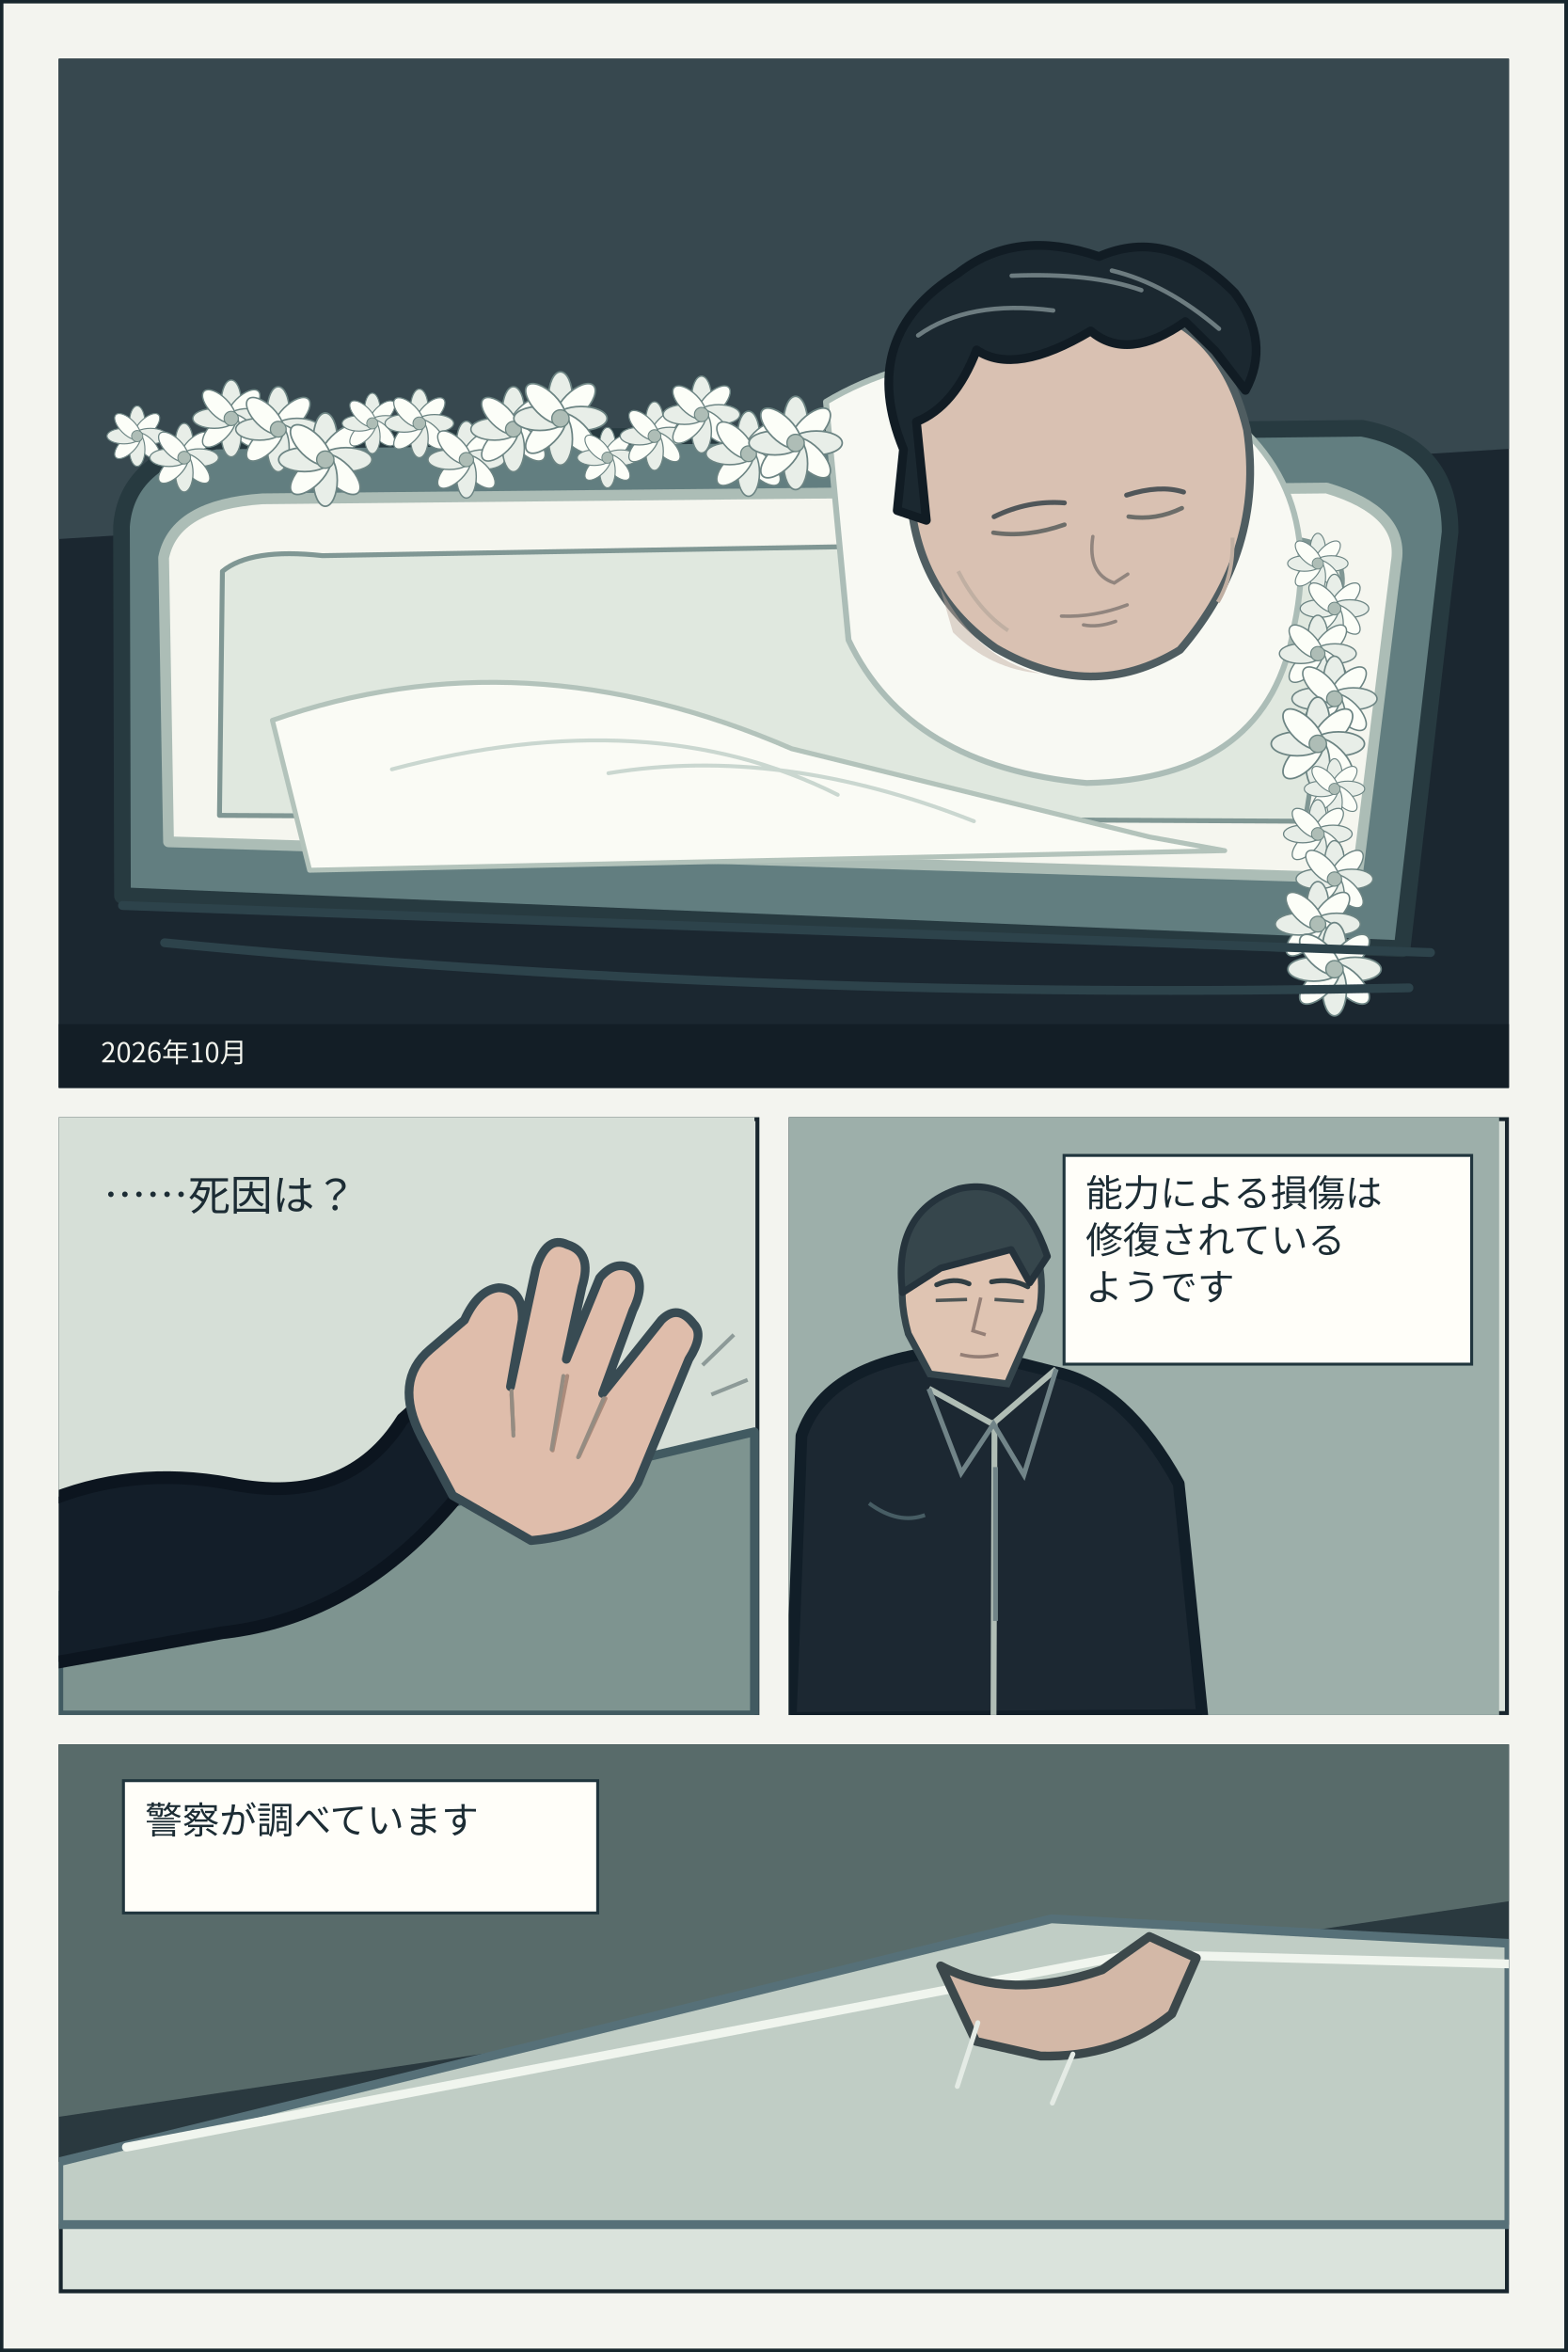
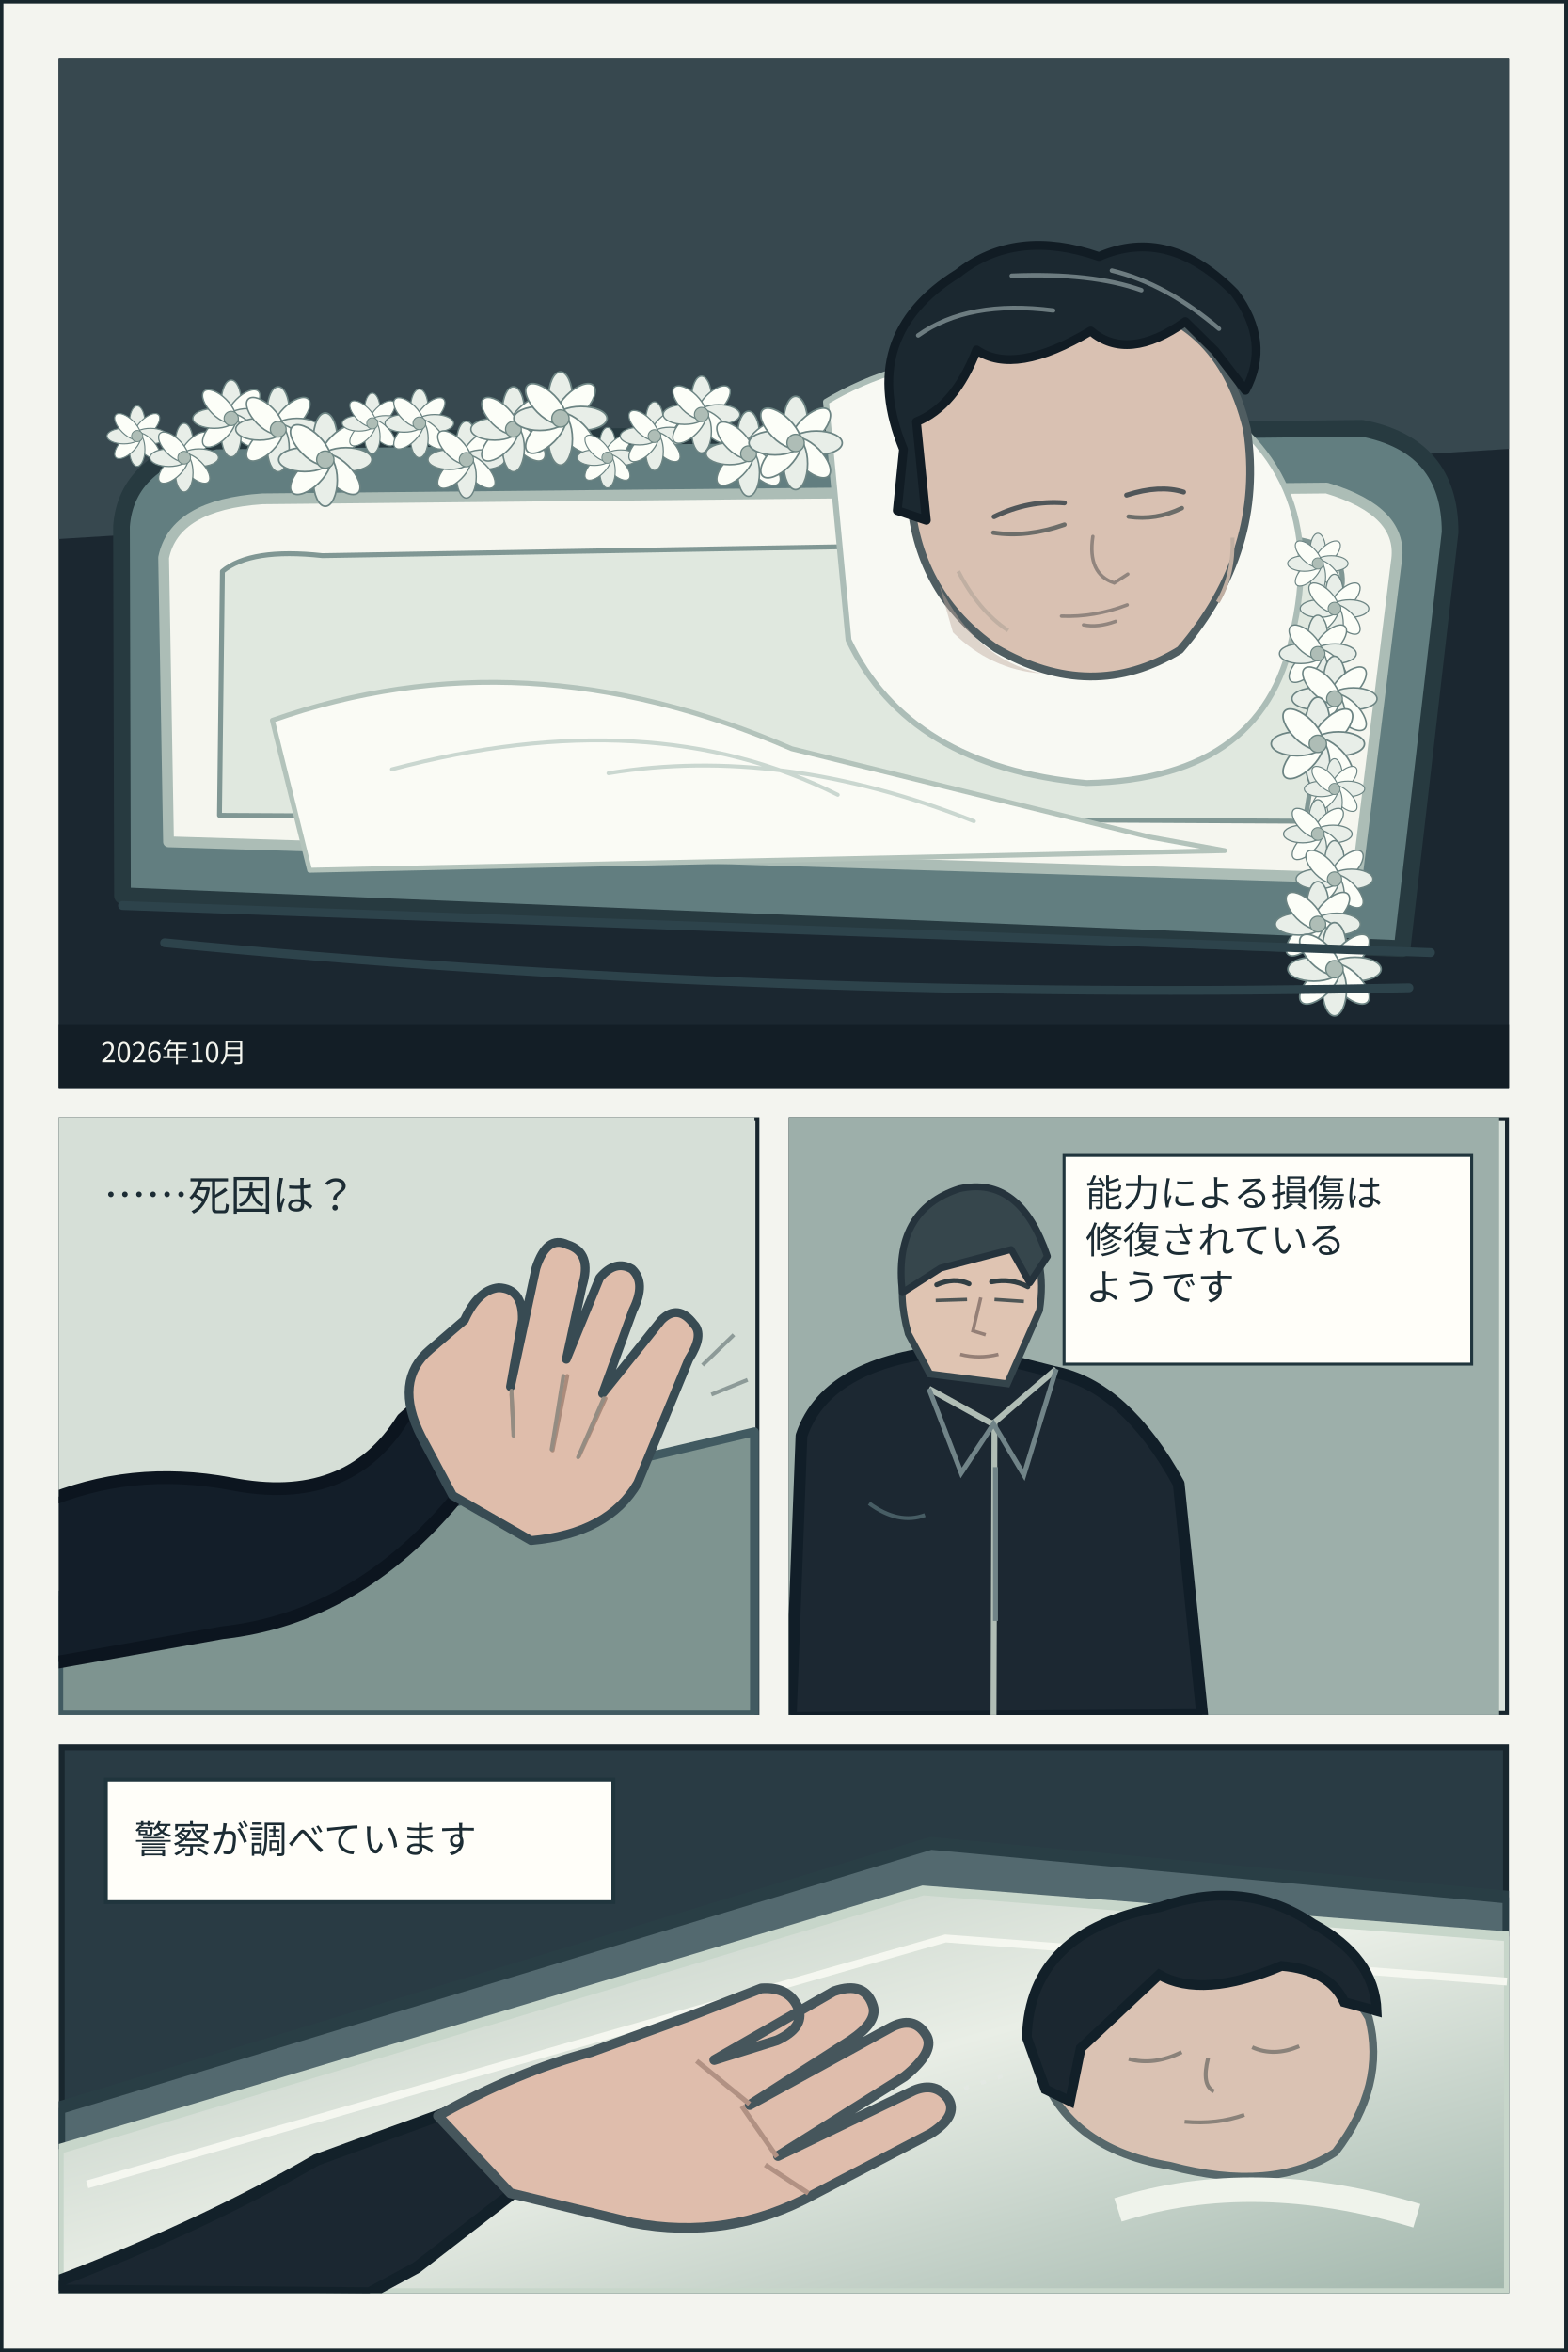
<svg xmlns="http://www.w3.org/2000/svg" width="1600" height="2400" viewBox="0 0 1600 2400">
  <rect x="0" y="0" width="1600" height="2400" fill="#f3f4ef" stroke="#17262d" stroke-width="7" />
  <g id="panel-01-coffin-and-sakaki">
    <svg x="60" y="60" width="1480" height="1050" viewBox="0 0 1480 1050">
      <rect x="0" y="0" width="1480" height="1050" fill="#dae3dc" stroke="#18262e" stroke-width="8" />
      <rect x="0" y="0" width="1480" height="1050" fill="#1b2730" stroke="none" stroke-width="0" />
      <path d="M0 0H1480V398L0 490Z" fill="#37484f" stroke="none" stroke-width="0" stroke-linecap="round" stroke-linejoin="round" />
      <path d="M65 854L64 477Q69 409 160 390L1330 377Q1420 394 1420 483L1371 908Z" fill="#627e80" stroke="#273a40" stroke-width="17" stroke-linecap="round" stroke-linejoin="round" />
      <path d="M112 799L107 509Q118 455 208 449L1294 438Q1374 462 1365 514L1325 836Z" fill="#f5f6ef" stroke="#acbdb6" stroke-width="11" stroke-linecap="round" stroke-linejoin="round" />
      <path d="M164 772L167 523Q196 499 269 507L1262 490Q1312 497 1310 535L1272 778Z" fill="#e0e8df" stroke="#809794" stroke-width="5" stroke-linecap="round" stroke-linejoin="round" />
      <path d="M218 675Q474 585 748 704L1113 794L1190 808L256 828Z" fill="#fafbf5" stroke="#b3c3bb" stroke-width="5" stroke-linecap="round" stroke-linejoin="round" />
      <path d="M340 725Q604 655 795 751M561 729Q737 700 934 778" fill="none" stroke="#cad7d0" stroke-width="4" stroke-linecap="round" stroke-linejoin="round" />
      <path d="M783 350Q924 266 1139 331Q1297 408 1261 578Q1236 735 1049 739Q867 722 806 593Z" fill="#f8f9f3" stroke="#acbdb7" stroke-width="6" stroke-linecap="round" stroke-linejoin="round" />
      <g transform="translate(1042 457) rotate(-8)">
        <path d="M-148-143Q-79-227 43-206Q167-187 180-54Q181 71 81 159Q-16 201-105 131Q-175 66-170-30Z" fill="#d9c1b2" stroke="#4f5d61" stroke-width="8" stroke-linejoin="round" />
        <path d="M-153 60Q-127 139-63 163Q-113 152-146 109Z" fill="#bea89e" opacity=".45" />
        <path d="M-170-83Q-201-204-90-253Q-25-291 55-250Q130-271 187-194Q217-139 184-94L159-138L133-172Q69-139 36-176Q-47-141-82-173Q-112-119-153-109L-157-8L-185-22Z" fill="#1b2830" stroke="#111c24" stroke-width="9" stroke-linejoin="round" />
        <path d="M-139-196Q-83-225 1-202M-36-243Q45-235 93-210M66-234Q119-213 166-160" fill="none" stroke="#6d7c80" stroke-width="4.5" stroke-linecap="round" />
        <path d="M-91 14Q-58 24-18 16M48 17Q75 25 103 16" fill="none" stroke="#6c6d69" stroke-width="4.5" stroke-linecap="round" />
        <path d="M-88-2Q-51-14-15-6M49-5Q84-11 107 0" fill="none" stroke="#505659" stroke-width="5" stroke-linecap="round" />
        <path d="M9 32Q-2 69 24 82L39 75M-34 108Q-1 114 34 106M-13 120Q1 125 20 121" fill="none" stroke="#91857e" stroke-width="3.5" stroke-linecap="round" />
        <path d="M-132 48Q-117 91-90 115M126 116Q146 91 150 53" stroke="#c0afa2" stroke-width="4" fill="none" />
      </g>
      <g transform="translate(80 385) scale(0.44)">
        <ellipse cx="0" cy="-31" rx="18" ry="39" transform="rotate(0)" fill="#e8eee8" stroke="#6c8483" stroke-width="2.5" />
        <ellipse cx="0" cy="-31" rx="18" ry="39" transform="rotate(45)" fill="#fcfef8" stroke="#6c8483" stroke-width="2.5" />
        <ellipse cx="0" cy="-31" rx="18" ry="39" transform="rotate(90)" fill="#e8eee8" stroke="#6c8483" stroke-width="2.5" />
        <ellipse cx="0" cy="-31" rx="18" ry="39" transform="rotate(135)" fill="#fcfef8" stroke="#6c8483" stroke-width="2.5" />
        <ellipse cx="0" cy="-31" rx="18" ry="39" transform="rotate(180)" fill="#e8eee8" stroke="#6c8483" stroke-width="2.5" />
        <ellipse cx="0" cy="-31" rx="18" ry="39" transform="rotate(225)" fill="#fcfef8" stroke="#6c8483" stroke-width="2.5" />
        <ellipse cx="0" cy="-31" rx="18" ry="39" transform="rotate(270)" fill="#e8eee8" stroke="#6c8483" stroke-width="2.5" />
        <ellipse cx="0" cy="-31" rx="18" ry="39" transform="rotate(315)" fill="#fcfef8" stroke="#6c8483" stroke-width="2.5" />
        <circle r="13" fill="#aebdb6" stroke="#6c8582" stroke-width="2" />
      </g>
      <g transform="translate(128 407) scale(0.50)">
        <ellipse cx="0" cy="-31" rx="18" ry="39" transform="rotate(0)" fill="#e8eee8" stroke="#6c8483" stroke-width="2.5" />
        <ellipse cx="0" cy="-31" rx="18" ry="39" transform="rotate(45)" fill="#fcfef8" stroke="#6c8483" stroke-width="2.5" />
        <ellipse cx="0" cy="-31" rx="18" ry="39" transform="rotate(90)" fill="#e8eee8" stroke="#6c8483" stroke-width="2.5" />
        <ellipse cx="0" cy="-31" rx="18" ry="39" transform="rotate(135)" fill="#fcfef8" stroke="#6c8483" stroke-width="2.5" />
        <ellipse cx="0" cy="-31" rx="18" ry="39" transform="rotate(180)" fill="#e8eee8" stroke="#6c8483" stroke-width="2.5" />
        <ellipse cx="0" cy="-31" rx="18" ry="39" transform="rotate(225)" fill="#fcfef8" stroke="#6c8483" stroke-width="2.5" />
        <ellipse cx="0" cy="-31" rx="18" ry="39" transform="rotate(270)" fill="#e8eee8" stroke="#6c8483" stroke-width="2.5" />
        <ellipse cx="0" cy="-31" rx="18" ry="39" transform="rotate(315)" fill="#fcfef8" stroke="#6c8483" stroke-width="2.5" />
        <circle r="13" fill="#aebdb6" stroke="#6c8582" stroke-width="2" />
      </g>
      <g transform="translate(176 367) scale(0.56)">
        <ellipse cx="0" cy="-31" rx="18" ry="39" transform="rotate(0)" fill="#e8eee8" stroke="#6c8483" stroke-width="2.5" />
        <ellipse cx="0" cy="-31" rx="18" ry="39" transform="rotate(45)" fill="#fcfef8" stroke="#6c8483" stroke-width="2.5" />
        <ellipse cx="0" cy="-31" rx="18" ry="39" transform="rotate(90)" fill="#e8eee8" stroke="#6c8483" stroke-width="2.5" />
        <ellipse cx="0" cy="-31" rx="18" ry="39" transform="rotate(135)" fill="#fcfef8" stroke="#6c8483" stroke-width="2.5" />
        <ellipse cx="0" cy="-31" rx="18" ry="39" transform="rotate(180)" fill="#e8eee8" stroke="#6c8483" stroke-width="2.5" />
        <ellipse cx="0" cy="-31" rx="18" ry="39" transform="rotate(225)" fill="#fcfef8" stroke="#6c8483" stroke-width="2.5" />
        <ellipse cx="0" cy="-31" rx="18" ry="39" transform="rotate(270)" fill="#e8eee8" stroke="#6c8483" stroke-width="2.5" />
        <ellipse cx="0" cy="-31" rx="18" ry="39" transform="rotate(315)" fill="#fcfef8" stroke="#6c8483" stroke-width="2.5" />
        <circle r="13" fill="#aebdb6" stroke="#6c8582" stroke-width="2" />
      </g>
      <g transform="translate(224 378) scale(0.62)">
        <ellipse cx="0" cy="-31" rx="18" ry="39" transform="rotate(0)" fill="#e8eee8" stroke="#6c8483" stroke-width="2.5" />
        <ellipse cx="0" cy="-31" rx="18" ry="39" transform="rotate(45)" fill="#fcfef8" stroke="#6c8483" stroke-width="2.5" />
        <ellipse cx="0" cy="-31" rx="18" ry="39" transform="rotate(90)" fill="#e8eee8" stroke="#6c8483" stroke-width="2.5" />
        <ellipse cx="0" cy="-31" rx="18" ry="39" transform="rotate(135)" fill="#fcfef8" stroke="#6c8483" stroke-width="2.5" />
        <ellipse cx="0" cy="-31" rx="18" ry="39" transform="rotate(180)" fill="#e8eee8" stroke="#6c8483" stroke-width="2.5" />
        <ellipse cx="0" cy="-31" rx="18" ry="39" transform="rotate(225)" fill="#fcfef8" stroke="#6c8483" stroke-width="2.5" />
        <ellipse cx="0" cy="-31" rx="18" ry="39" transform="rotate(270)" fill="#e8eee8" stroke="#6c8483" stroke-width="2.5" />
        <ellipse cx="0" cy="-31" rx="18" ry="39" transform="rotate(315)" fill="#fcfef8" stroke="#6c8483" stroke-width="2.5" />
        <circle r="13" fill="#aebdb6" stroke="#6c8582" stroke-width="2" />
      </g>
      <g transform="translate(272 409) scale(0.68)">
        <ellipse cx="0" cy="-31" rx="18" ry="39" transform="rotate(0)" fill="#e8eee8" stroke="#6c8483" stroke-width="2.5" />
        <ellipse cx="0" cy="-31" rx="18" ry="39" transform="rotate(45)" fill="#fcfef8" stroke="#6c8483" stroke-width="2.5" />
        <ellipse cx="0" cy="-31" rx="18" ry="39" transform="rotate(90)" fill="#e8eee8" stroke="#6c8483" stroke-width="2.5" />
        <ellipse cx="0" cy="-31" rx="18" ry="39" transform="rotate(135)" fill="#fcfef8" stroke="#6c8483" stroke-width="2.5" />
        <ellipse cx="0" cy="-31" rx="18" ry="39" transform="rotate(180)" fill="#e8eee8" stroke="#6c8483" stroke-width="2.5" />
        <ellipse cx="0" cy="-31" rx="18" ry="39" transform="rotate(225)" fill="#fcfef8" stroke="#6c8483" stroke-width="2.5" />
        <ellipse cx="0" cy="-31" rx="18" ry="39" transform="rotate(270)" fill="#e8eee8" stroke="#6c8483" stroke-width="2.5" />
        <ellipse cx="0" cy="-31" rx="18" ry="39" transform="rotate(315)" fill="#fcfef8" stroke="#6c8483" stroke-width="2.5" />
        <circle r="13" fill="#aebdb6" stroke="#6c8582" stroke-width="2" />
      </g>
      <g transform="translate(320 372) scale(0.44)">
        <ellipse cx="0" cy="-31" rx="18" ry="39" transform="rotate(0)" fill="#e8eee8" stroke="#6c8483" stroke-width="2.5" />
        <ellipse cx="0" cy="-31" rx="18" ry="39" transform="rotate(45)" fill="#fcfef8" stroke="#6c8483" stroke-width="2.5" />
        <ellipse cx="0" cy="-31" rx="18" ry="39" transform="rotate(90)" fill="#e8eee8" stroke="#6c8483" stroke-width="2.5" />
        <ellipse cx="0" cy="-31" rx="18" ry="39" transform="rotate(135)" fill="#fcfef8" stroke="#6c8483" stroke-width="2.5" />
        <ellipse cx="0" cy="-31" rx="18" ry="39" transform="rotate(180)" fill="#e8eee8" stroke="#6c8483" stroke-width="2.5" />
        <ellipse cx="0" cy="-31" rx="18" ry="39" transform="rotate(225)" fill="#fcfef8" stroke="#6c8483" stroke-width="2.5" />
        <ellipse cx="0" cy="-31" rx="18" ry="39" transform="rotate(270)" fill="#e8eee8" stroke="#6c8483" stroke-width="2.5" />
        <ellipse cx="0" cy="-31" rx="18" ry="39" transform="rotate(315)" fill="#fcfef8" stroke="#6c8483" stroke-width="2.5" />
        <circle r="13" fill="#aebdb6" stroke="#6c8582" stroke-width="2" />
      </g>
      <g transform="translate(368 372) scale(0.50)">
        <ellipse cx="0" cy="-31" rx="18" ry="39" transform="rotate(0)" fill="#e8eee8" stroke="#6c8483" stroke-width="2.5" />
        <ellipse cx="0" cy="-31" rx="18" ry="39" transform="rotate(45)" fill="#fcfef8" stroke="#6c8483" stroke-width="2.5" />
        <ellipse cx="0" cy="-31" rx="18" ry="39" transform="rotate(90)" fill="#e8eee8" stroke="#6c8483" stroke-width="2.5" />
        <ellipse cx="0" cy="-31" rx="18" ry="39" transform="rotate(135)" fill="#fcfef8" stroke="#6c8483" stroke-width="2.5" />
        <ellipse cx="0" cy="-31" rx="18" ry="39" transform="rotate(180)" fill="#e8eee8" stroke="#6c8483" stroke-width="2.5" />
        <ellipse cx="0" cy="-31" rx="18" ry="39" transform="rotate(225)" fill="#fcfef8" stroke="#6c8483" stroke-width="2.5" />
        <ellipse cx="0" cy="-31" rx="18" ry="39" transform="rotate(270)" fill="#e8eee8" stroke="#6c8483" stroke-width="2.5" />
        <ellipse cx="0" cy="-31" rx="18" ry="39" transform="rotate(315)" fill="#fcfef8" stroke="#6c8483" stroke-width="2.5" />
        <circle r="13" fill="#aebdb6" stroke="#6c8582" stroke-width="2" />
      </g>
      <g transform="translate(416 409) scale(0.56)">
        <ellipse cx="0" cy="-31" rx="18" ry="39" transform="rotate(0)" fill="#e8eee8" stroke="#6c8483" stroke-width="2.5" />
        <ellipse cx="0" cy="-31" rx="18" ry="39" transform="rotate(45)" fill="#fcfef8" stroke="#6c8483" stroke-width="2.5" />
        <ellipse cx="0" cy="-31" rx="18" ry="39" transform="rotate(90)" fill="#e8eee8" stroke="#6c8483" stroke-width="2.5" />
        <ellipse cx="0" cy="-31" rx="18" ry="39" transform="rotate(135)" fill="#fcfef8" stroke="#6c8483" stroke-width="2.5" />
        <ellipse cx="0" cy="-31" rx="18" ry="39" transform="rotate(180)" fill="#e8eee8" stroke="#6c8483" stroke-width="2.5" />
        <ellipse cx="0" cy="-31" rx="18" ry="39" transform="rotate(225)" fill="#fcfef8" stroke="#6c8483" stroke-width="2.5" />
        <ellipse cx="0" cy="-31" rx="18" ry="39" transform="rotate(270)" fill="#e8eee8" stroke="#6c8483" stroke-width="2.5" />
        <ellipse cx="0" cy="-31" rx="18" ry="39" transform="rotate(315)" fill="#fcfef8" stroke="#6c8483" stroke-width="2.5" />
        <circle r="13" fill="#aebdb6" stroke="#6c8582" stroke-width="2" />
      </g>
      <g transform="translate(464 378) scale(0.62)">
        <ellipse cx="0" cy="-31" rx="18" ry="39" transform="rotate(0)" fill="#e8eee8" stroke="#6c8483" stroke-width="2.5" />
        <ellipse cx="0" cy="-31" rx="18" ry="39" transform="rotate(45)" fill="#fcfef8" stroke="#6c8483" stroke-width="2.5" />
        <ellipse cx="0" cy="-31" rx="18" ry="39" transform="rotate(90)" fill="#e8eee8" stroke="#6c8483" stroke-width="2.5" />
        <ellipse cx="0" cy="-31" rx="18" ry="39" transform="rotate(135)" fill="#fcfef8" stroke="#6c8483" stroke-width="2.5" />
        <ellipse cx="0" cy="-31" rx="18" ry="39" transform="rotate(180)" fill="#e8eee8" stroke="#6c8483" stroke-width="2.5" />
        <ellipse cx="0" cy="-31" rx="18" ry="39" transform="rotate(225)" fill="#fcfef8" stroke="#6c8483" stroke-width="2.5" />
        <ellipse cx="0" cy="-31" rx="18" ry="39" transform="rotate(270)" fill="#e8eee8" stroke="#6c8483" stroke-width="2.5" />
        <ellipse cx="0" cy="-31" rx="18" ry="39" transform="rotate(315)" fill="#fcfef8" stroke="#6c8483" stroke-width="2.5" />
        <circle r="13" fill="#aebdb6" stroke="#6c8582" stroke-width="2" />
      </g>
      <g transform="translate(512 367) scale(0.68)">
        <ellipse cx="0" cy="-31" rx="18" ry="39" transform="rotate(0)" fill="#e8eee8" stroke="#6c8483" stroke-width="2.5" />
        <ellipse cx="0" cy="-31" rx="18" ry="39" transform="rotate(45)" fill="#fcfef8" stroke="#6c8483" stroke-width="2.5" />
        <ellipse cx="0" cy="-31" rx="18" ry="39" transform="rotate(90)" fill="#e8eee8" stroke="#6c8483" stroke-width="2.5" />
        <ellipse cx="0" cy="-31" rx="18" ry="39" transform="rotate(135)" fill="#fcfef8" stroke="#6c8483" stroke-width="2.5" />
        <ellipse cx="0" cy="-31" rx="18" ry="39" transform="rotate(180)" fill="#e8eee8" stroke="#6c8483" stroke-width="2.5" />
        <ellipse cx="0" cy="-31" rx="18" ry="39" transform="rotate(225)" fill="#fcfef8" stroke="#6c8483" stroke-width="2.5" />
        <ellipse cx="0" cy="-31" rx="18" ry="39" transform="rotate(270)" fill="#e8eee8" stroke="#6c8483" stroke-width="2.5" />
        <ellipse cx="0" cy="-31" rx="18" ry="39" transform="rotate(315)" fill="#fcfef8" stroke="#6c8483" stroke-width="2.5" />
        <circle r="13" fill="#aebdb6" stroke="#6c8582" stroke-width="2" />
      </g>
      <g transform="translate(560 407) scale(0.44)">
        <ellipse cx="0" cy="-31" rx="18" ry="39" transform="rotate(0)" fill="#e8eee8" stroke="#6c8483" stroke-width="2.5" />
        <ellipse cx="0" cy="-31" rx="18" ry="39" transform="rotate(45)" fill="#fcfef8" stroke="#6c8483" stroke-width="2.5" />
        <ellipse cx="0" cy="-31" rx="18" ry="39" transform="rotate(90)" fill="#e8eee8" stroke="#6c8483" stroke-width="2.5" />
        <ellipse cx="0" cy="-31" rx="18" ry="39" transform="rotate(135)" fill="#fcfef8" stroke="#6c8483" stroke-width="2.5" />
        <ellipse cx="0" cy="-31" rx="18" ry="39" transform="rotate(180)" fill="#e8eee8" stroke="#6c8483" stroke-width="2.5" />
        <ellipse cx="0" cy="-31" rx="18" ry="39" transform="rotate(225)" fill="#fcfef8" stroke="#6c8483" stroke-width="2.5" />
        <ellipse cx="0" cy="-31" rx="18" ry="39" transform="rotate(270)" fill="#e8eee8" stroke="#6c8483" stroke-width="2.5" />
        <ellipse cx="0" cy="-31" rx="18" ry="39" transform="rotate(315)" fill="#fcfef8" stroke="#6c8483" stroke-width="2.5" />
        <circle r="13" fill="#aebdb6" stroke="#6c8582" stroke-width="2" />
      </g>
      <g transform="translate(608 385) scale(0.50)">
        <ellipse cx="0" cy="-31" rx="18" ry="39" transform="rotate(0)" fill="#e8eee8" stroke="#6c8483" stroke-width="2.5" />
        <ellipse cx="0" cy="-31" rx="18" ry="39" transform="rotate(45)" fill="#fcfef8" stroke="#6c8483" stroke-width="2.5" />
        <ellipse cx="0" cy="-31" rx="18" ry="39" transform="rotate(90)" fill="#e8eee8" stroke="#6c8483" stroke-width="2.5" />
        <ellipse cx="0" cy="-31" rx="18" ry="39" transform="rotate(135)" fill="#fcfef8" stroke="#6c8483" stroke-width="2.5" />
        <ellipse cx="0" cy="-31" rx="18" ry="39" transform="rotate(180)" fill="#e8eee8" stroke="#6c8483" stroke-width="2.5" />
        <ellipse cx="0" cy="-31" rx="18" ry="39" transform="rotate(225)" fill="#fcfef8" stroke="#6c8483" stroke-width="2.5" />
        <ellipse cx="0" cy="-31" rx="18" ry="39" transform="rotate(270)" fill="#e8eee8" stroke="#6c8483" stroke-width="2.5" />
        <ellipse cx="0" cy="-31" rx="18" ry="39" transform="rotate(315)" fill="#fcfef8" stroke="#6c8483" stroke-width="2.5" />
        <circle r="13" fill="#aebdb6" stroke="#6c8582" stroke-width="2" />
      </g>
      <g transform="translate(656 363) scale(0.56)">
        <ellipse cx="0" cy="-31" rx="18" ry="39" transform="rotate(0)" fill="#e8eee8" stroke="#6c8483" stroke-width="2.5" />
        <ellipse cx="0" cy="-31" rx="18" ry="39" transform="rotate(45)" fill="#fcfef8" stroke="#6c8483" stroke-width="2.5" />
        <ellipse cx="0" cy="-31" rx="18" ry="39" transform="rotate(90)" fill="#e8eee8" stroke="#6c8483" stroke-width="2.5" />
        <ellipse cx="0" cy="-31" rx="18" ry="39" transform="rotate(135)" fill="#fcfef8" stroke="#6c8483" stroke-width="2.5" />
        <ellipse cx="0" cy="-31" rx="18" ry="39" transform="rotate(180)" fill="#e8eee8" stroke="#6c8483" stroke-width="2.5" />
        <ellipse cx="0" cy="-31" rx="18" ry="39" transform="rotate(225)" fill="#fcfef8" stroke="#6c8483" stroke-width="2.5" />
        <ellipse cx="0" cy="-31" rx="18" ry="39" transform="rotate(270)" fill="#e8eee8" stroke="#6c8483" stroke-width="2.5" />
        <ellipse cx="0" cy="-31" rx="18" ry="39" transform="rotate(315)" fill="#fcfef8" stroke="#6c8483" stroke-width="2.5" />
        <circle r="13" fill="#aebdb6" stroke="#6c8582" stroke-width="2" />
      </g>
      <g transform="translate(704 403) scale(0.62)">
        <ellipse cx="0" cy="-31" rx="18" ry="39" transform="rotate(0)" fill="#e8eee8" stroke="#6c8483" stroke-width="2.5" />
        <ellipse cx="0" cy="-31" rx="18" ry="39" transform="rotate(45)" fill="#fcfef8" stroke="#6c8483" stroke-width="2.5" />
        <ellipse cx="0" cy="-31" rx="18" ry="39" transform="rotate(90)" fill="#e8eee8" stroke="#6c8483" stroke-width="2.5" />
        <ellipse cx="0" cy="-31" rx="18" ry="39" transform="rotate(135)" fill="#fcfef8" stroke="#6c8483" stroke-width="2.5" />
        <ellipse cx="0" cy="-31" rx="18" ry="39" transform="rotate(180)" fill="#e8eee8" stroke="#6c8483" stroke-width="2.5" />
        <ellipse cx="0" cy="-31" rx="18" ry="39" transform="rotate(225)" fill="#fcfef8" stroke="#6c8483" stroke-width="2.5" />
        <ellipse cx="0" cy="-31" rx="18" ry="39" transform="rotate(270)" fill="#e8eee8" stroke="#6c8483" stroke-width="2.5" />
        <ellipse cx="0" cy="-31" rx="18" ry="39" transform="rotate(315)" fill="#fcfef8" stroke="#6c8483" stroke-width="2.5" />
        <circle r="13" fill="#aebdb6" stroke="#6c8582" stroke-width="2" />
      </g>
      <g transform="translate(752 392) scale(0.68)">
        <ellipse cx="0" cy="-31" rx="18" ry="39" transform="rotate(0)" fill="#e8eee8" stroke="#6c8483" stroke-width="2.5" />
        <ellipse cx="0" cy="-31" rx="18" ry="39" transform="rotate(45)" fill="#fcfef8" stroke="#6c8483" stroke-width="2.5" />
        <ellipse cx="0" cy="-31" rx="18" ry="39" transform="rotate(90)" fill="#e8eee8" stroke="#6c8483" stroke-width="2.5" />
        <ellipse cx="0" cy="-31" rx="18" ry="39" transform="rotate(135)" fill="#fcfef8" stroke="#6c8483" stroke-width="2.5" />
        <ellipse cx="0" cy="-31" rx="18" ry="39" transform="rotate(180)" fill="#e8eee8" stroke="#6c8483" stroke-width="2.5" />
        <ellipse cx="0" cy="-31" rx="18" ry="39" transform="rotate(225)" fill="#fcfef8" stroke="#6c8483" stroke-width="2.5" />
        <ellipse cx="0" cy="-31" rx="18" ry="39" transform="rotate(270)" fill="#e8eee8" stroke="#6c8483" stroke-width="2.5" />
        <ellipse cx="0" cy="-31" rx="18" ry="39" transform="rotate(315)" fill="#fcfef8" stroke="#6c8483" stroke-width="2.5" />
        <circle r="13" fill="#aebdb6" stroke="#6c8582" stroke-width="2" />
      </g>
      <g transform="translate(1285 515) scale(0.44)">
        <ellipse cx="0" cy="-31" rx="18" ry="39" transform="rotate(0)" fill="#e8eee8" stroke="#6c8483" stroke-width="2.5" />
        <ellipse cx="0" cy="-31" rx="18" ry="39" transform="rotate(45)" fill="#fcfef8" stroke="#6c8483" stroke-width="2.5" />
        <ellipse cx="0" cy="-31" rx="18" ry="39" transform="rotate(90)" fill="#e8eee8" stroke="#6c8483" stroke-width="2.5" />
        <ellipse cx="0" cy="-31" rx="18" ry="39" transform="rotate(135)" fill="#fcfef8" stroke="#6c8483" stroke-width="2.5" />
        <ellipse cx="0" cy="-31" rx="18" ry="39" transform="rotate(180)" fill="#e8eee8" stroke="#6c8483" stroke-width="2.5" />
        <ellipse cx="0" cy="-31" rx="18" ry="39" transform="rotate(225)" fill="#fcfef8" stroke="#6c8483" stroke-width="2.5" />
        <ellipse cx="0" cy="-31" rx="18" ry="39" transform="rotate(270)" fill="#e8eee8" stroke="#6c8483" stroke-width="2.5" />
        <ellipse cx="0" cy="-31" rx="18" ry="39" transform="rotate(315)" fill="#fcfef8" stroke="#6c8483" stroke-width="2.5" />
        <circle r="13" fill="#aebdb6" stroke="#6c8582" stroke-width="2" />
      </g>
      <g transform="translate(1302 561) scale(0.50)">
        <ellipse cx="0" cy="-31" rx="18" ry="39" transform="rotate(0)" fill="#e8eee8" stroke="#6c8483" stroke-width="2.5" />
        <ellipse cx="0" cy="-31" rx="18" ry="39" transform="rotate(45)" fill="#fcfef8" stroke="#6c8483" stroke-width="2.5" />
        <ellipse cx="0" cy="-31" rx="18" ry="39" transform="rotate(90)" fill="#e8eee8" stroke="#6c8483" stroke-width="2.5" />
        <ellipse cx="0" cy="-31" rx="18" ry="39" transform="rotate(135)" fill="#fcfef8" stroke="#6c8483" stroke-width="2.5" />
        <ellipse cx="0" cy="-31" rx="18" ry="39" transform="rotate(180)" fill="#e8eee8" stroke="#6c8483" stroke-width="2.5" />
        <ellipse cx="0" cy="-31" rx="18" ry="39" transform="rotate(225)" fill="#fcfef8" stroke="#6c8483" stroke-width="2.5" />
        <ellipse cx="0" cy="-31" rx="18" ry="39" transform="rotate(270)" fill="#e8eee8" stroke="#6c8483" stroke-width="2.5" />
        <ellipse cx="0" cy="-31" rx="18" ry="39" transform="rotate(315)" fill="#fcfef8" stroke="#6c8483" stroke-width="2.5" />
        <circle r="13" fill="#aebdb6" stroke="#6c8582" stroke-width="2" />
      </g>
      <g transform="translate(1285 607) scale(0.56)">
        <ellipse cx="0" cy="-31" rx="18" ry="39" transform="rotate(0)" fill="#e8eee8" stroke="#6c8483" stroke-width="2.5" />
        <ellipse cx="0" cy="-31" rx="18" ry="39" transform="rotate(45)" fill="#fcfef8" stroke="#6c8483" stroke-width="2.5" />
        <ellipse cx="0" cy="-31" rx="18" ry="39" transform="rotate(90)" fill="#e8eee8" stroke="#6c8483" stroke-width="2.5" />
        <ellipse cx="0" cy="-31" rx="18" ry="39" transform="rotate(135)" fill="#fcfef8" stroke="#6c8483" stroke-width="2.5" />
        <ellipse cx="0" cy="-31" rx="18" ry="39" transform="rotate(180)" fill="#e8eee8" stroke="#6c8483" stroke-width="2.5" />
        <ellipse cx="0" cy="-31" rx="18" ry="39" transform="rotate(225)" fill="#fcfef8" stroke="#6c8483" stroke-width="2.5" />
        <ellipse cx="0" cy="-31" rx="18" ry="39" transform="rotate(270)" fill="#e8eee8" stroke="#6c8483" stroke-width="2.5" />
        <ellipse cx="0" cy="-31" rx="18" ry="39" transform="rotate(315)" fill="#fcfef8" stroke="#6c8483" stroke-width="2.5" />
        <circle r="13" fill="#aebdb6" stroke="#6c8582" stroke-width="2" />
      </g>
      <g transform="translate(1302 653) scale(0.62)">
        <ellipse cx="0" cy="-31" rx="18" ry="39" transform="rotate(0)" fill="#e8eee8" stroke="#6c8483" stroke-width="2.5" />
        <ellipse cx="0" cy="-31" rx="18" ry="39" transform="rotate(45)" fill="#fcfef8" stroke="#6c8483" stroke-width="2.5" />
        <ellipse cx="0" cy="-31" rx="18" ry="39" transform="rotate(90)" fill="#e8eee8" stroke="#6c8483" stroke-width="2.5" />
        <ellipse cx="0" cy="-31" rx="18" ry="39" transform="rotate(135)" fill="#fcfef8" stroke="#6c8483" stroke-width="2.5" />
        <ellipse cx="0" cy="-31" rx="18" ry="39" transform="rotate(180)" fill="#e8eee8" stroke="#6c8483" stroke-width="2.5" />
        <ellipse cx="0" cy="-31" rx="18" ry="39" transform="rotate(225)" fill="#fcfef8" stroke="#6c8483" stroke-width="2.5" />
        <ellipse cx="0" cy="-31" rx="18" ry="39" transform="rotate(270)" fill="#e8eee8" stroke="#6c8483" stroke-width="2.5" />
        <ellipse cx="0" cy="-31" rx="18" ry="39" transform="rotate(315)" fill="#fcfef8" stroke="#6c8483" stroke-width="2.5" />
        <circle r="13" fill="#aebdb6" stroke="#6c8582" stroke-width="2" />
      </g>
      <g transform="translate(1285 699) scale(0.68)">
        <ellipse cx="0" cy="-31" rx="18" ry="39" transform="rotate(0)" fill="#e8eee8" stroke="#6c8483" stroke-width="2.5" />
        <ellipse cx="0" cy="-31" rx="18" ry="39" transform="rotate(45)" fill="#fcfef8" stroke="#6c8483" stroke-width="2.5" />
        <ellipse cx="0" cy="-31" rx="18" ry="39" transform="rotate(90)" fill="#e8eee8" stroke="#6c8483" stroke-width="2.5" />
        <ellipse cx="0" cy="-31" rx="18" ry="39" transform="rotate(135)" fill="#fcfef8" stroke="#6c8483" stroke-width="2.5" />
        <ellipse cx="0" cy="-31" rx="18" ry="39" transform="rotate(180)" fill="#e8eee8" stroke="#6c8483" stroke-width="2.5" />
        <ellipse cx="0" cy="-31" rx="18" ry="39" transform="rotate(225)" fill="#fcfef8" stroke="#6c8483" stroke-width="2.5" />
        <ellipse cx="0" cy="-31" rx="18" ry="39" transform="rotate(270)" fill="#e8eee8" stroke="#6c8483" stroke-width="2.5" />
        <ellipse cx="0" cy="-31" rx="18" ry="39" transform="rotate(315)" fill="#fcfef8" stroke="#6c8483" stroke-width="2.5" />
        <circle r="13" fill="#aebdb6" stroke="#6c8582" stroke-width="2" />
      </g>
      <g transform="translate(1302 745) scale(0.44)">
        <ellipse cx="0" cy="-31" rx="18" ry="39" transform="rotate(0)" fill="#e8eee8" stroke="#6c8483" stroke-width="2.5" />
        <ellipse cx="0" cy="-31" rx="18" ry="39" transform="rotate(45)" fill="#fcfef8" stroke="#6c8483" stroke-width="2.5" />
        <ellipse cx="0" cy="-31" rx="18" ry="39" transform="rotate(90)" fill="#e8eee8" stroke="#6c8483" stroke-width="2.5" />
        <ellipse cx="0" cy="-31" rx="18" ry="39" transform="rotate(135)" fill="#fcfef8" stroke="#6c8483" stroke-width="2.5" />
        <ellipse cx="0" cy="-31" rx="18" ry="39" transform="rotate(180)" fill="#e8eee8" stroke="#6c8483" stroke-width="2.5" />
        <ellipse cx="0" cy="-31" rx="18" ry="39" transform="rotate(225)" fill="#fcfef8" stroke="#6c8483" stroke-width="2.5" />
        <ellipse cx="0" cy="-31" rx="18" ry="39" transform="rotate(270)" fill="#e8eee8" stroke="#6c8483" stroke-width="2.5" />
        <ellipse cx="0" cy="-31" rx="18" ry="39" transform="rotate(315)" fill="#fcfef8" stroke="#6c8483" stroke-width="2.5" />
        <circle r="13" fill="#aebdb6" stroke="#6c8582" stroke-width="2" />
      </g>
      <g transform="translate(1285 791) scale(0.50)">
        <ellipse cx="0" cy="-31" rx="18" ry="39" transform="rotate(0)" fill="#e8eee8" stroke="#6c8483" stroke-width="2.5" />
        <ellipse cx="0" cy="-31" rx="18" ry="39" transform="rotate(45)" fill="#fcfef8" stroke="#6c8483" stroke-width="2.5" />
        <ellipse cx="0" cy="-31" rx="18" ry="39" transform="rotate(90)" fill="#e8eee8" stroke="#6c8483" stroke-width="2.5" />
        <ellipse cx="0" cy="-31" rx="18" ry="39" transform="rotate(135)" fill="#fcfef8" stroke="#6c8483" stroke-width="2.5" />
        <ellipse cx="0" cy="-31" rx="18" ry="39" transform="rotate(180)" fill="#e8eee8" stroke="#6c8483" stroke-width="2.5" />
        <ellipse cx="0" cy="-31" rx="18" ry="39" transform="rotate(225)" fill="#fcfef8" stroke="#6c8483" stroke-width="2.5" />
        <ellipse cx="0" cy="-31" rx="18" ry="39" transform="rotate(270)" fill="#e8eee8" stroke="#6c8483" stroke-width="2.5" />
        <ellipse cx="0" cy="-31" rx="18" ry="39" transform="rotate(315)" fill="#fcfef8" stroke="#6c8483" stroke-width="2.5" />
        <circle r="13" fill="#aebdb6" stroke="#6c8582" stroke-width="2" />
      </g>
      <g transform="translate(1302 837) scale(0.56)">
        <ellipse cx="0" cy="-31" rx="18" ry="39" transform="rotate(0)" fill="#e8eee8" stroke="#6c8483" stroke-width="2.5" />
        <ellipse cx="0" cy="-31" rx="18" ry="39" transform="rotate(45)" fill="#fcfef8" stroke="#6c8483" stroke-width="2.5" />
        <ellipse cx="0" cy="-31" rx="18" ry="39" transform="rotate(90)" fill="#e8eee8" stroke="#6c8483" stroke-width="2.5" />
        <ellipse cx="0" cy="-31" rx="18" ry="39" transform="rotate(135)" fill="#fcfef8" stroke="#6c8483" stroke-width="2.5" />
        <ellipse cx="0" cy="-31" rx="18" ry="39" transform="rotate(180)" fill="#e8eee8" stroke="#6c8483" stroke-width="2.5" />
        <ellipse cx="0" cy="-31" rx="18" ry="39" transform="rotate(225)" fill="#fcfef8" stroke="#6c8483" stroke-width="2.5" />
        <ellipse cx="0" cy="-31" rx="18" ry="39" transform="rotate(270)" fill="#e8eee8" stroke="#6c8483" stroke-width="2.5" />
        <ellipse cx="0" cy="-31" rx="18" ry="39" transform="rotate(315)" fill="#fcfef8" stroke="#6c8483" stroke-width="2.5" />
        <circle r="13" fill="#aebdb6" stroke="#6c8582" stroke-width="2" />
      </g>
      <g transform="translate(1285 883) scale(0.62)">
        <ellipse cx="0" cy="-31" rx="18" ry="39" transform="rotate(0)" fill="#e8eee8" stroke="#6c8483" stroke-width="2.5" />
        <ellipse cx="0" cy="-31" rx="18" ry="39" transform="rotate(45)" fill="#fcfef8" stroke="#6c8483" stroke-width="2.5" />
        <ellipse cx="0" cy="-31" rx="18" ry="39" transform="rotate(90)" fill="#e8eee8" stroke="#6c8483" stroke-width="2.5" />
        <ellipse cx="0" cy="-31" rx="18" ry="39" transform="rotate(135)" fill="#fcfef8" stroke="#6c8483" stroke-width="2.5" />
        <ellipse cx="0" cy="-31" rx="18" ry="39" transform="rotate(180)" fill="#e8eee8" stroke="#6c8483" stroke-width="2.5" />
        <ellipse cx="0" cy="-31" rx="18" ry="39" transform="rotate(225)" fill="#fcfef8" stroke="#6c8483" stroke-width="2.5" />
        <ellipse cx="0" cy="-31" rx="18" ry="39" transform="rotate(270)" fill="#e8eee8" stroke="#6c8483" stroke-width="2.5" />
        <ellipse cx="0" cy="-31" rx="18" ry="39" transform="rotate(315)" fill="#fcfef8" stroke="#6c8483" stroke-width="2.5" />
        <circle r="13" fill="#aebdb6" stroke="#6c8582" stroke-width="2" />
      </g>
      <g transform="translate(1302 929) scale(0.68)">
        <ellipse cx="0" cy="-31" rx="18" ry="39" transform="rotate(0)" fill="#e8eee8" stroke="#6c8483" stroke-width="2.5" />
        <ellipse cx="0" cy="-31" rx="18" ry="39" transform="rotate(45)" fill="#fcfef8" stroke="#6c8483" stroke-width="2.5" />
        <ellipse cx="0" cy="-31" rx="18" ry="39" transform="rotate(90)" fill="#e8eee8" stroke="#6c8483" stroke-width="2.5" />
        <ellipse cx="0" cy="-31" rx="18" ry="39" transform="rotate(135)" fill="#fcfef8" stroke="#6c8483" stroke-width="2.5" />
        <ellipse cx="0" cy="-31" rx="18" ry="39" transform="rotate(180)" fill="#e8eee8" stroke="#6c8483" stroke-width="2.5" />
        <ellipse cx="0" cy="-31" rx="18" ry="39" transform="rotate(225)" fill="#fcfef8" stroke="#6c8483" stroke-width="2.5" />
        <ellipse cx="0" cy="-31" rx="18" ry="39" transform="rotate(270)" fill="#e8eee8" stroke="#6c8483" stroke-width="2.5" />
        <ellipse cx="0" cy="-31" rx="18" ry="39" transform="rotate(315)" fill="#fcfef8" stroke="#6c8483" stroke-width="2.5" />
        <circle r="13" fill="#aebdb6" stroke="#6c8582" stroke-width="2" />
      </g>
      <path d="M65 864L1400 912M108 902Q727 962 1378 948" fill="none" stroke="#2d434b" stroke-width="9" stroke-linecap="round" stroke-linejoin="round" />
      <rect x="0" y="985" width="1480" height="65" fill="#131e26" stroke="none" stroke-width="0" />
      <text x="43" y="1024" font-family="Noto Sans CJK JP, Noto Sans JP, sans-serif" font-size="28" fill="#f4f5ee" font-weight="500">2026年10月</text>
    </svg>
  </g>
  <g id="panel-02-official-explains">
    <svg x="805" y="1140" width="735" height="610" viewBox="0 0 735 610">
      <rect x="0" y="0" width="735" height="610" fill="#dae3dc" stroke="#18262e" stroke-width="8" />
      <rect x="0" y="0" width="725" height="610" fill="#9dafaa" stroke="none" stroke-width="0" />
      <path d="M2 613L13 325Q40 245 180 237L271 260Q343 274 398 374L422 610Z" fill="#1c2832" stroke="#111e28" stroke-width="12" stroke-linecap="round" stroke-linejoin="round" />
      <path d="M122 221Q100 142 156 101Q193 78 239 113Q264 145 256 197L223 272L144 262Z" fill="#dfc4b2" stroke="#34444b" stroke-width="7" />
      <path d="M151 171Q169 163 184 170M207 168Q227 164 244 173" fill="none" stroke="#303e43" stroke-width="5" stroke-linecap="round" />
      <path d="M150 187L182 186M210 186L240 188" fill="none" stroke="#4e5656" stroke-width="3.5" />
      <path d="M196 184L188 218L201 222M175 242Q194 247 214 242" fill="none" stroke="#947f76" stroke-width="3.5" />
      <path d="M116 179Q106 95 174 73Q236 59 264 142L246 169L227 135L155 154Z" fill="#36464c" stroke="#25333c" stroke-width="7" stroke-linecap="round" stroke-linejoin="round" />
      <path d="M143 277L208 313L273 257M210 309L209 610" fill="none" stroke="#b0bdb5" stroke-width="6" />
      <path d="M143 277L176 363L209 313L240 365L273 257M211 357L211 514" fill="none" stroke="#718488" stroke-width="5" />
      <path d="M82 394Q112 416 139 406" fill="none" stroke="#475d64" stroke-width="4" />
      <rect x="281" y="39" width="416" height="213" fill="#fffef9" stroke="#20353d" stroke-width="3" />
      <text x="303" y="91" font-family="Noto Sans CJK JP, Noto Sans JP, sans-serif" font-size="38" fill="#1c2c34" font-weight="500">能力による損傷は</text>
      <text x="303" y="139" font-family="Noto Sans CJK JP, Noto Sans JP, sans-serif" font-size="38" fill="#1c2c34" font-weight="500">修復されている</text>
      <text x="303" y="187" font-family="Noto Sans CJK JP, Noto Sans JP, sans-serif" font-size="38" fill="#1c2c34" font-weight="500">ようです</text>
    </svg>
  </g>
  <g id="panel-03-aki-reaching">
    <svg x="60" y="1140" width="715" height="610" viewBox="0 0 715 610">
      <rect x="0" y="0" width="715" height="610" fill="#dae3dc" stroke="#18262e" stroke-width="8" />
      <rect x="0" y="0" width="710" height="610" fill="#d6dfd7" stroke="none" stroke-width="0" />
      <path d="M0 488L710 321V610H0Z" fill="#7e9490" stroke="#415a61" stroke-width="9" stroke-linecap="round" stroke-linejoin="round" />
      <path d="M-17 394Q73 355 175 374Q295 398 351 308L395 269L425 296L406 388Q304 511 167 526L-23 560Z" fill="#131e29" stroke="#0c151f" stroke-width="13" stroke-linecap="round" stroke-linejoin="round" />
      <path d="M370 326Q341 269 379 237L414 207Q428 176 449 174Q474 175 473 207L461 275L487 154Q498 120 519 130Q545 138 534 173L518 247L552 164Q568 145 585 155Q600 169 586 197L555 282L615 207Q632 190 648 211Q659 222 643 247L591 373Q561 425 482 432L402 386Z" fill="#dfbdab" stroke="#384b53" stroke-width="9" stroke-linecap="round" stroke-linejoin="round" />
      <path d="M462 283L464 319M519 264L504 340M558 287L531 346" fill="none" stroke="#ab8b7b" stroke-width="4" stroke-linecap="round" />
      <path d="M657 253L689 222M666 283L703 268" stroke="#6e7e7d" stroke-width="4" opacity=".7" />
      <path d="M462 279L464 325M515 264L503 339M556 287L530 347" fill="none" stroke="#948c82" stroke-width="4" stroke-linecap="round" stroke-linejoin="round" />
      <text x="46" y="95" font-family="Noto Sans CJK JP, Noto Sans JP, sans-serif" font-size="43" fill="#1c2c34" font-weight="500">……死因は？</text>
    </svg>
  </g>
  <g id="panel-04-the-unanswered-question">
    <svg x="60" y="1780" width="1480" height="560" viewBox="0 0 1480 560">
-       <rect x="0" y="0" width="1480" height="560" fill="#dae3dc" stroke="#18262e" stroke-width="8" />
-       <rect x="0" y="0" width="1480" height="490" fill="#2a393f" stroke="none" stroke-width="0" />
-       <path d="M0 0H1480V160L0 380Z" fill="#586b6a" stroke="none" stroke-width="0" stroke-linecap="round" stroke-linejoin="round" />
-       <path d="M0 426L1013 178L1480 203V490H0Z" fill="#c0cdc5" stroke="#567078" stroke-width="9" stroke-linecap="round" stroke-linejoin="round" />
-       <path d="M69 411L1096 214L1480 224" fill="none" stroke="#f0f5ee" stroke-width="9" stroke-linecap="round" stroke-linejoin="round" />
-       <path d="M900 226Q970 263 1065 230L1113 196L1161 218L1136 275Q1080 320 1002 318L936 303Z" fill="#d3b8a7" stroke="#3c484b" stroke-width="9" stroke-linecap="round" stroke-linejoin="round" />
-       <path d="M938 284L917 349M1035 316L1014 366" fill="none" stroke="#e4ebe5" stroke-width="5" stroke-linecap="round" stroke-linejoin="round" />
-       <rect x="66" y="37" width="484" height="135" fill="#fffef9" stroke="#20353d" stroke-width="3" />
-       <text x="88" y="91" font-family="Noto Sans CJK JP, Noto Sans JP, sans-serif" font-size="38" fill="#1c2c34" font-weight="500">警察が調べています</text>
+       <defs>
+         <linearGradient id="coffin-p04" x1="0" y1="0" x2="1" y2="1">
+           <stop stop-color="#b2c2b8" />
+           <stop offset=".5" stop-color="#e9eee6" />
+           <stop offset="1" stop-color="#a1b6ac" />
+         </linearGradient>
+       </defs>
+       <rect x="2" y="2" width="1476" height="556" fill="#293b44" stroke="#18262e" stroke-width="8" />
+       <path d="M0 371L890 101L1480 156V560H0Z" fill="#53696f" stroke="#293e45" stroke-width="13" />
+       <path d="M0 413L882 149L1480 196V560H0Z" fill="url(#coffin-p04)" stroke="#c7d6ca" stroke-width="10" />
+       <path d="M29 449L905 198L1478 242" fill="none" stroke="#f5f7f0" stroke-width="8" />
+       <path d="M997 313Q1025 213 1135 196Q1283 188 1337 279Q1355 348 1303 416Q1239 458 1134 430Q1019 411 997 313Z" fill="#dac2b3" stroke="#57686b" stroke-width="8" />
+       <path d="M988 299Q991 190 1124 166Q1211 136 1280 183Q1343 217 1345 272L1312 263Q1297 230 1248 226Q1167 260 1123 235L1043 310L1032 364L1007 352Z" fill="#1b2730" stroke="#122029" stroke-width="10" />
+       <path d="M1092 321Q1118 328 1146 314M1218 309Q1240 319 1266 308M1173 320Q1166 348 1179 354M1149 385Q1182 388 1210 378" fill="none" stroke="#8a827a" stroke-width="4" />
+       <path d="M1081 475Q1220 431 1386 481" fill="none" stroke="#eff3eb" stroke-width="25" />
+       <path d="M-25 557Q141 495 263 424L409 371L493 435L365 534L317 560Z" fill="#1b2731" stroke="#13212a" stroke-width="12" />
+       <path d="M387 379Q467 334 543 314L645 277L717 249Q746 247 755 270Q761 289 733 302L669 322L791 252Q823 241 831 267Q836 283 808 302L705 368L847 290Q873 275 886 298Q894 314 863 339L734 420L873 353Q895 344 908 362Q918 379 890 397L771 459Q684 507 585 488L461 458Z" fill="#dfbdac" stroke="#46565c" stroke-width="10" stroke-linejoin="round" />
+       <path d="M651 323L705 367M697 369L733 421M721 429L765 458" fill="none" stroke="#b19183" stroke-width="5" />
+       <path d="M924 351L971 336" stroke="#e4e9e3" stroke-width="4" stroke-dasharray="5 13" opacity=".8" />
+       <rect x="48" y="36" width="518" height="125" fill="#fffef9" stroke="#20353d" stroke-width="4" />
+       <text x="77" y="111" font-family="Noto Sans CJK JP,Noto Sans JP,sans-serif" font-size="39" fill="#1c2c34">警察が調べています</text>
    </svg>
  </g>
</svg>
